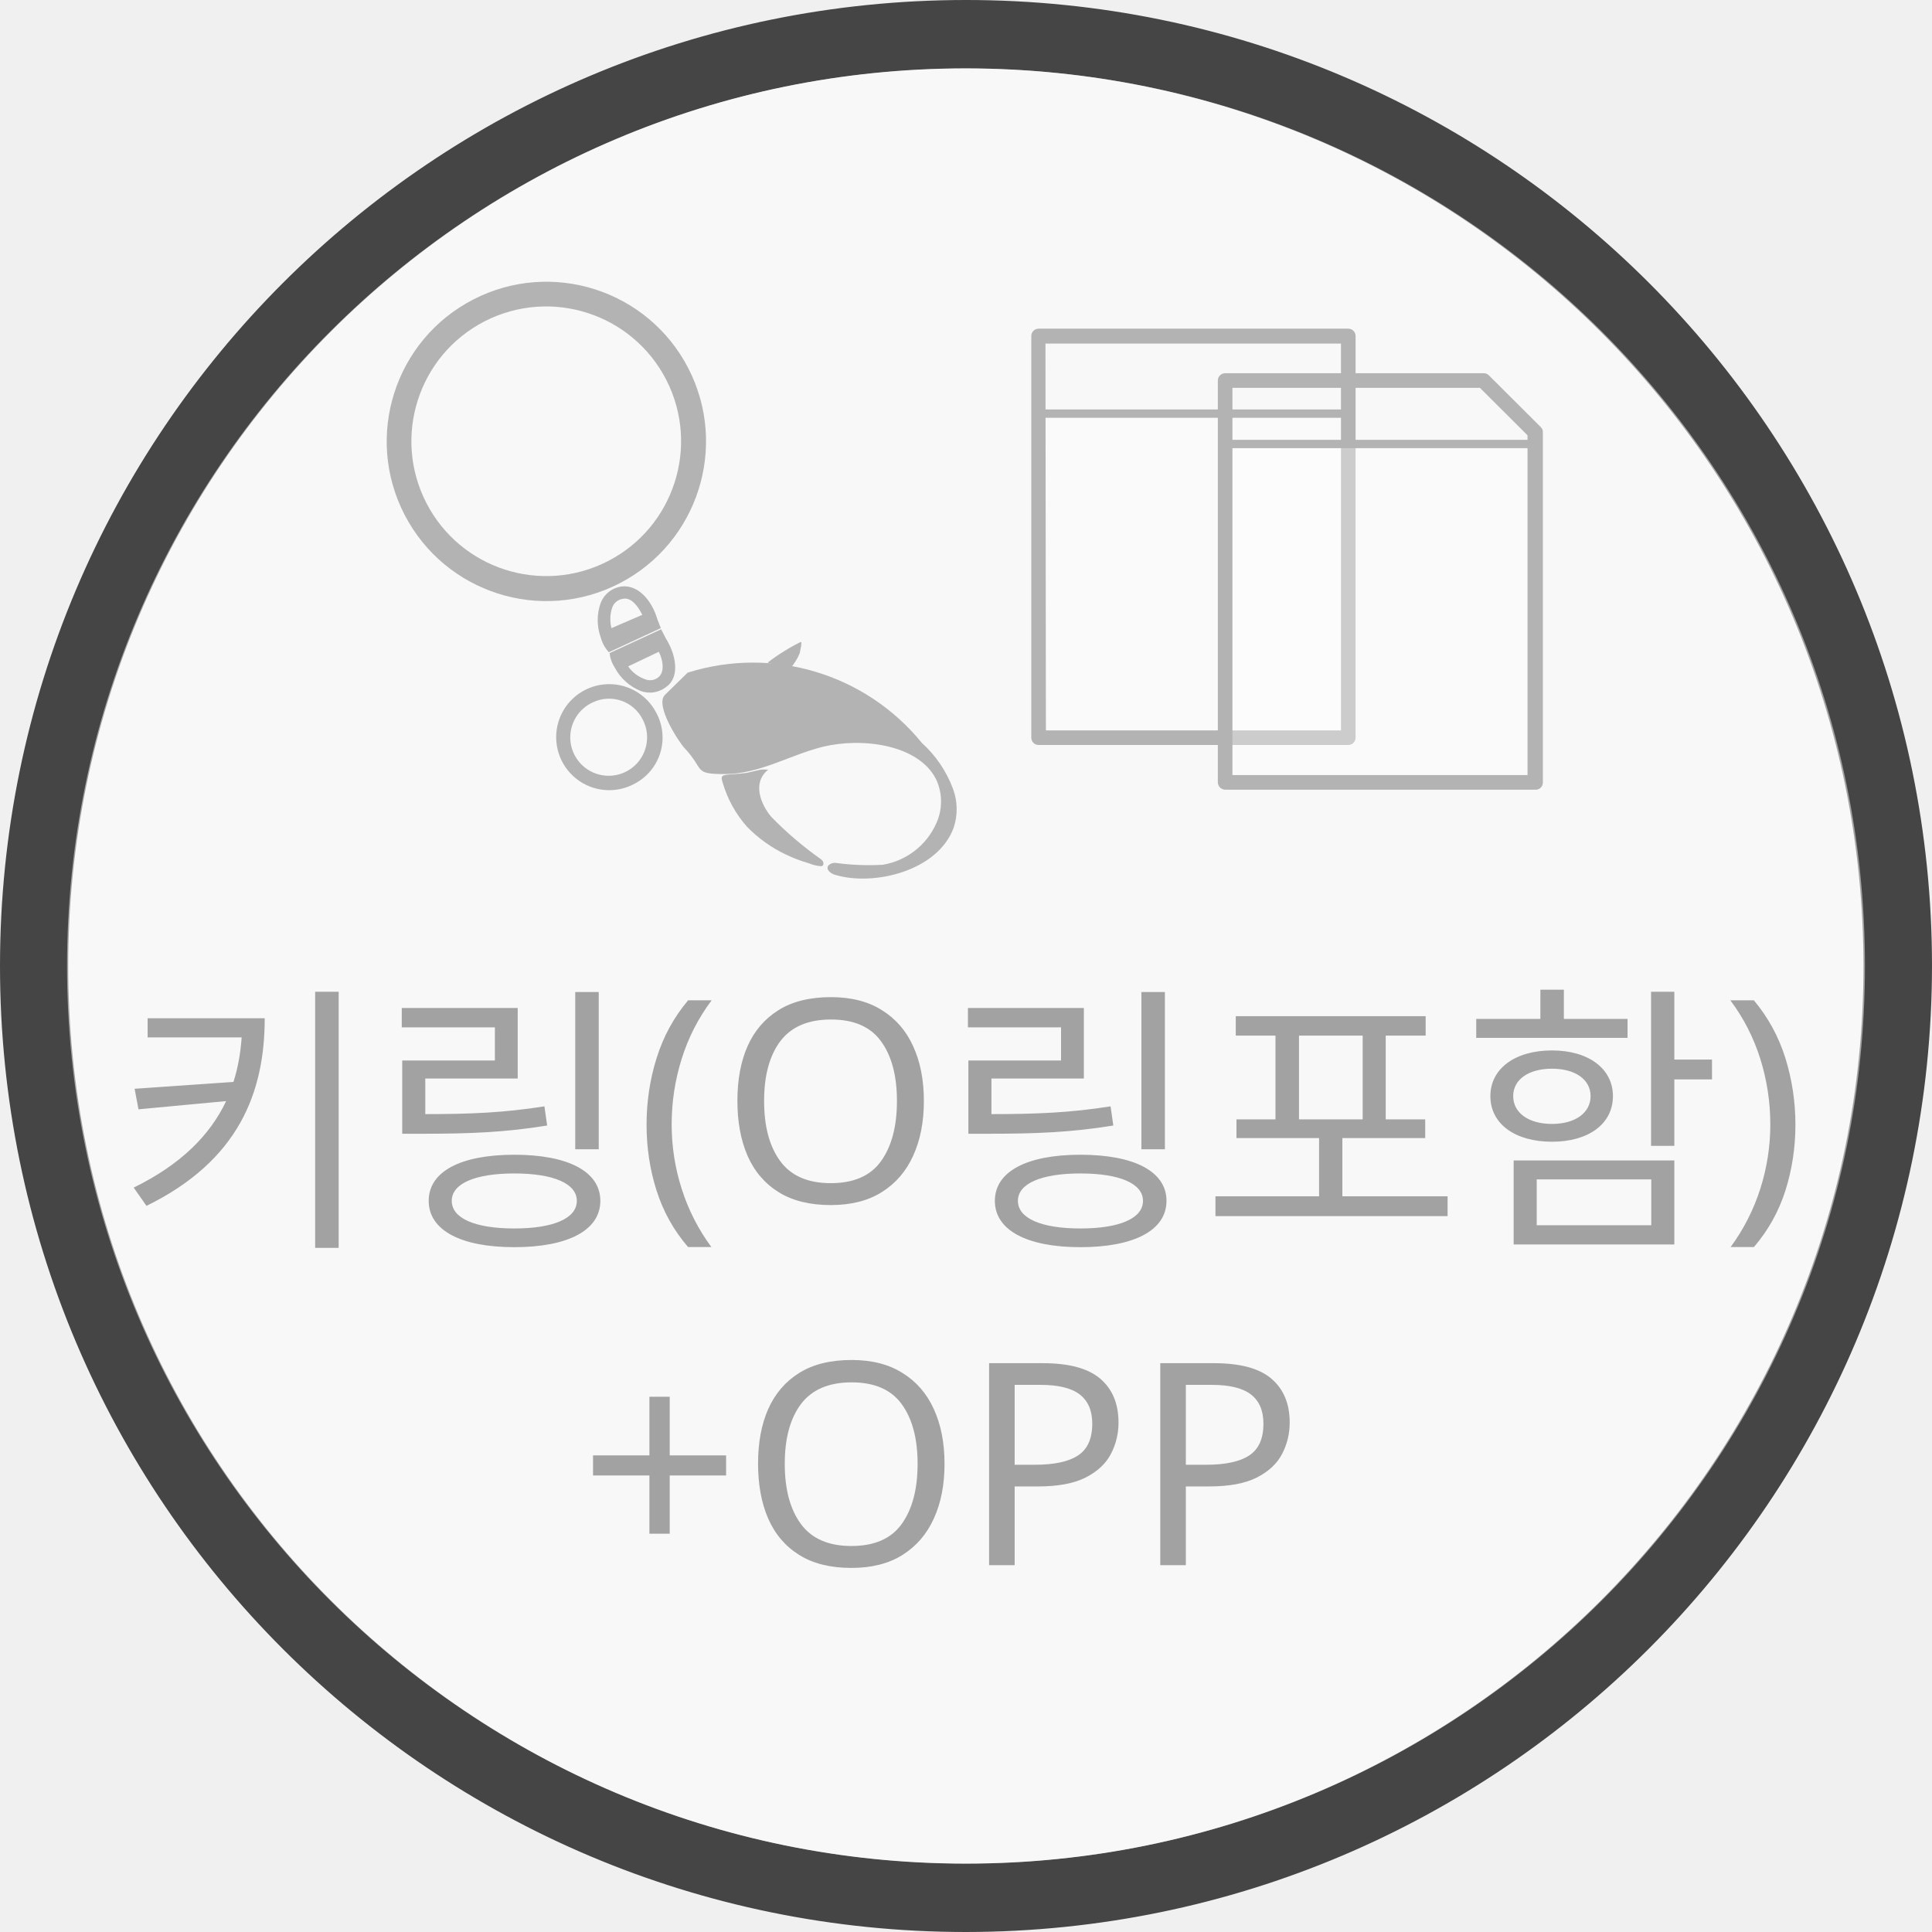
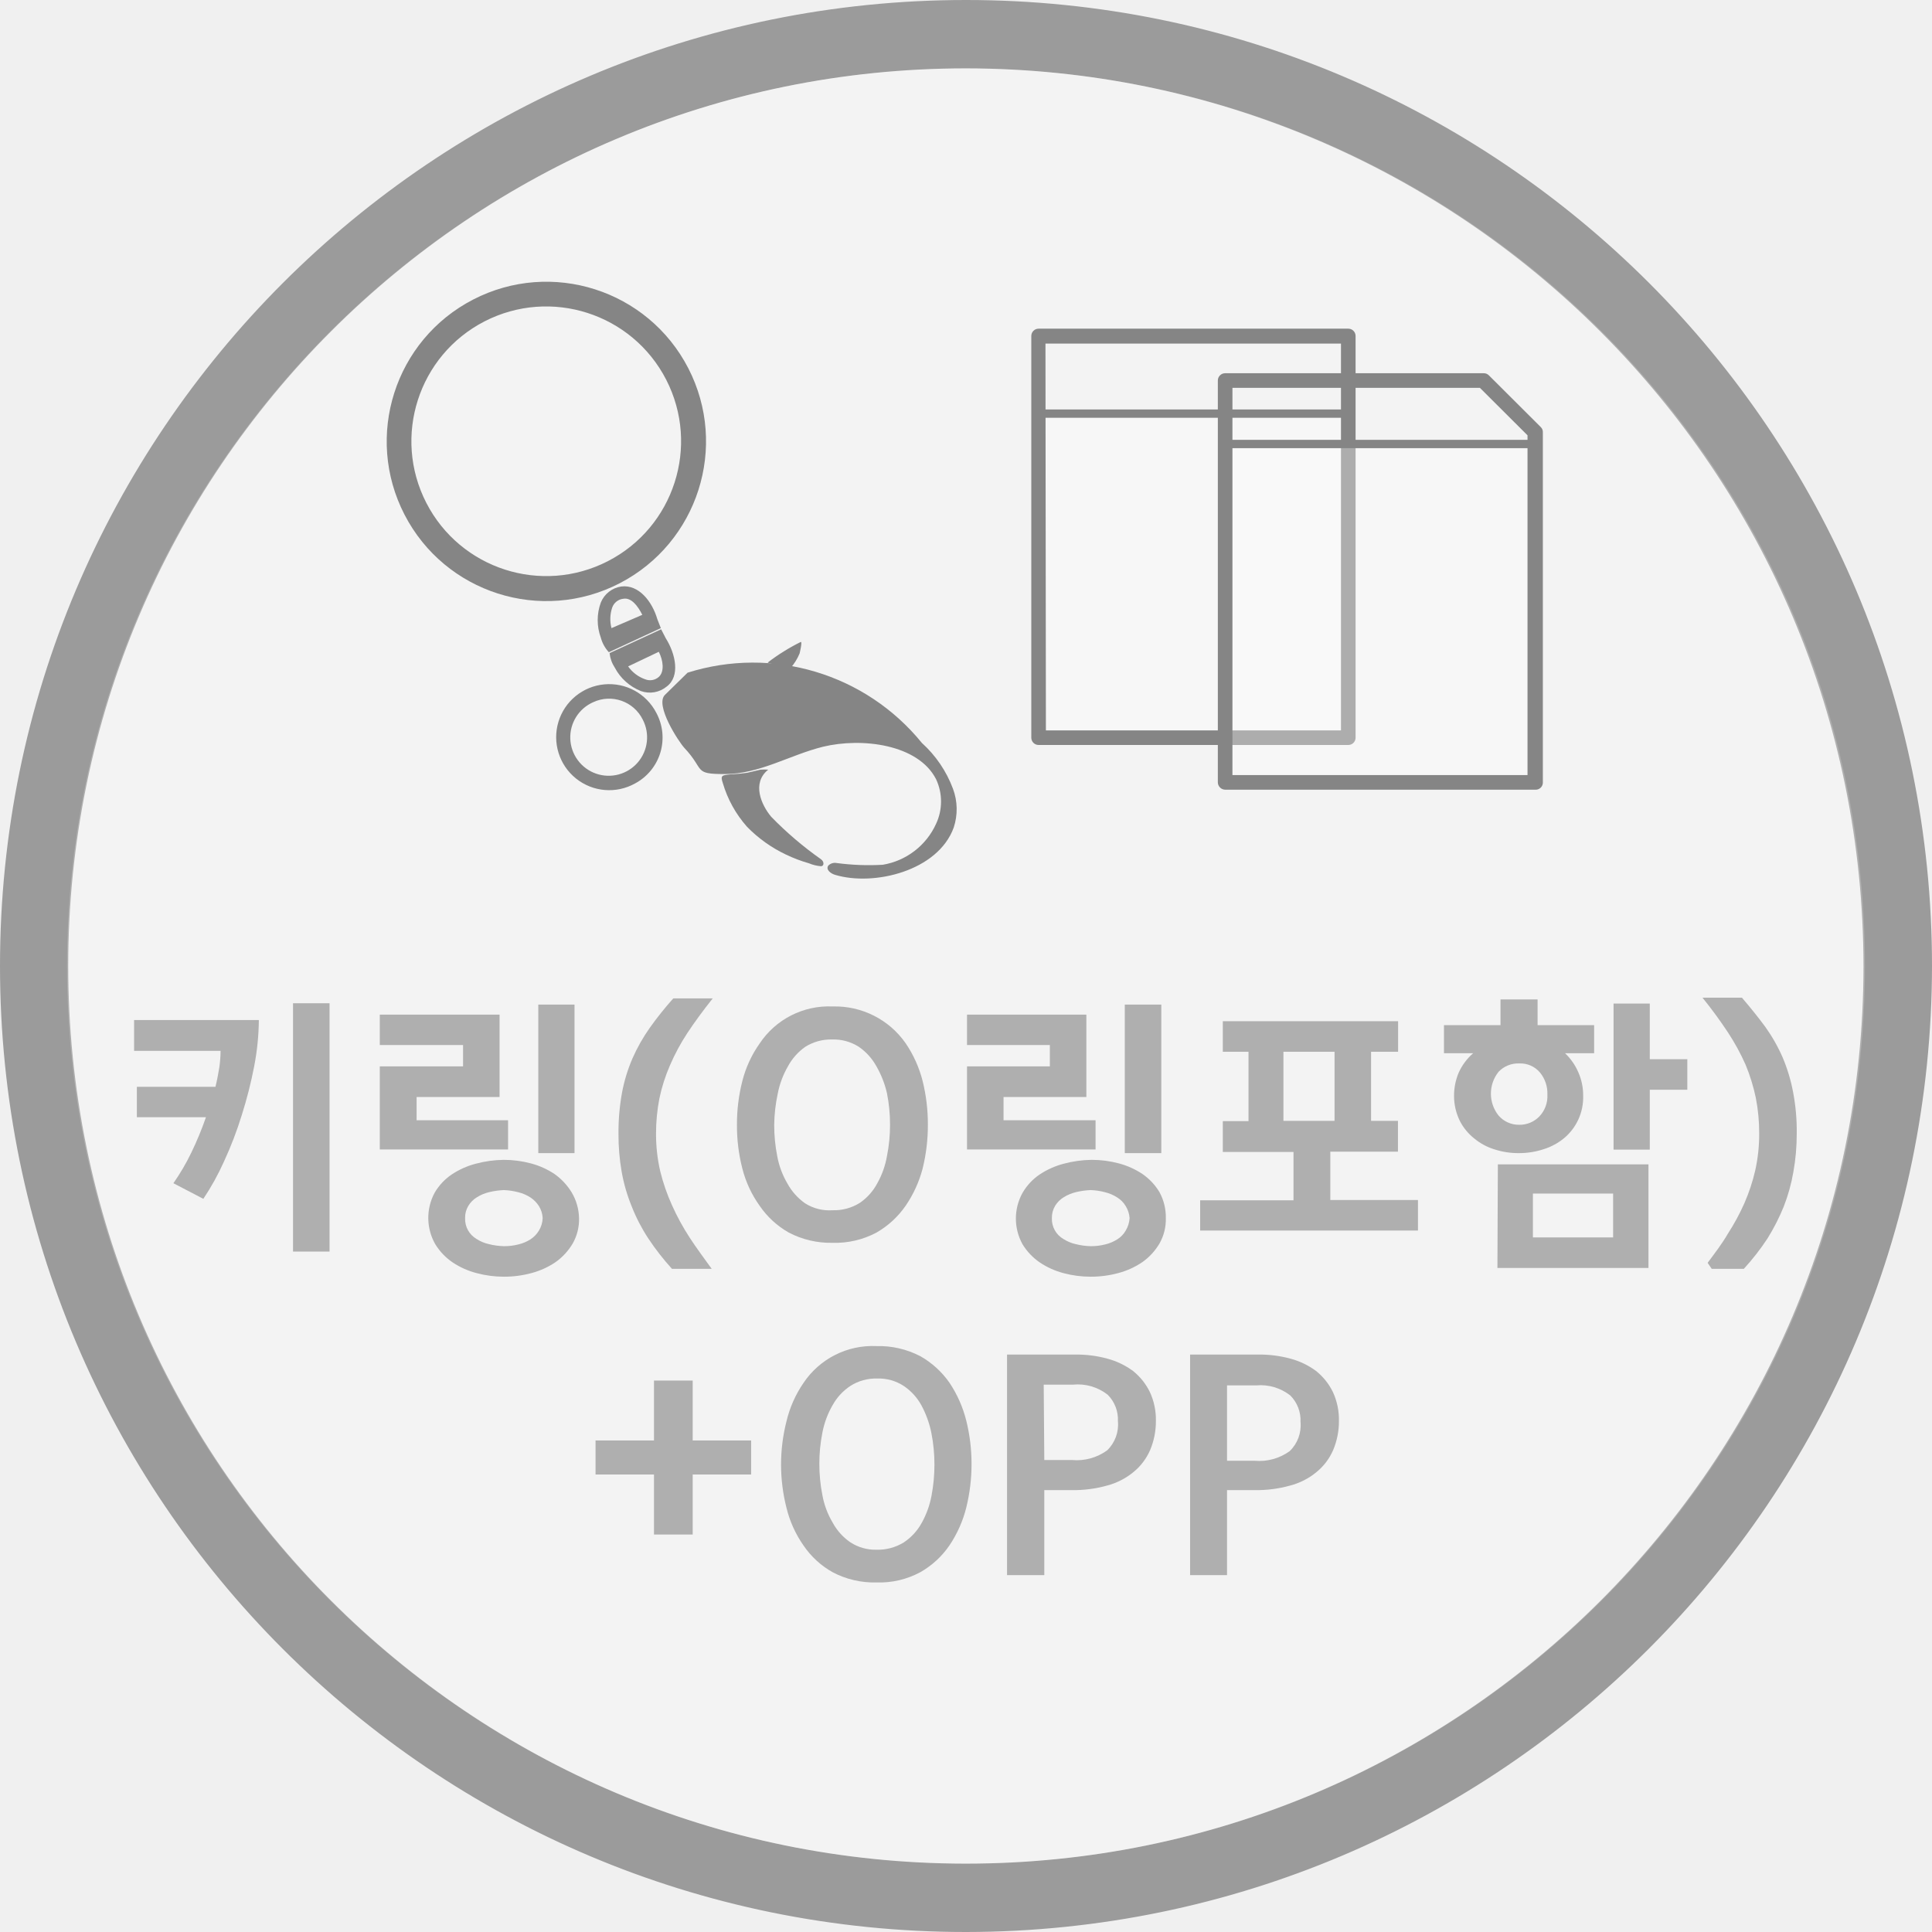
<svg xmlns="http://www.w3.org/2000/svg" viewBox="0 0 132.26 132.26">
  <defs>
-     <style>.cls-1,.cls-2{fill:#454545;}.cls-1{stroke:#454545;stroke-miterlimit:10;}.cls-2{font-size:19.37px;font-family:KBIZgoH, KBIZgo H;}.cls-3,.cls-5{fill:#fff;}.cls-3{opacity:0.33;isolation:isolate;}.cls-4{fill:#666767;}.cls-5{opacity:0.5;}</style>
+     <style>.cls-1,.cls-2{fill:#9b9b9b;}.cls-1{stroke:#9b9b9b;stroke-miterlimit:10;}.cls-3,.cls-5{fill:#fff;}.cls-3{opacity:0.33;isolation:isolate;}.cls-4{fill:#666767;}.cls-5{opacity:0.2;}</style>
  </defs>
  <g id="레이어_2" data-name="레이어 2">
    <g id="레이어_1-2" data-name="레이어 1">
      <path class="cls-1" d="M66.13,131.76a65.63,65.63,0,1,1,65.63-65.63A65.7,65.7,0,0,1,66.13,131.76Zm0-127.58a61.95,61.95,0,1,0,61.94,62A62,62,0,0,0,66.13,4.18Z" />
-       <text class="cls-2" transform="translate(7.84 83.91)">키링(O링포함)<tspan x="31.79" y="23.24">+OPP</tspan>
-       </text>
+       <path class="cls-2" d="M11.87,81a14.89,14.89,0,0,0,1.23-2.1,22.42,22.42,0,0,0,1-2.42H9.37V74.4h5.38c.11-.45.19-.88.26-1.3a8.29,8.29,0,0,0,.09-1.16H9.18V69.83h8.54A17.5,17.5,0,0,1,17.4,73a29.71,29.71,0,0,1-.85,3.34,25.23,25.23,0,0,1-1.21,3.16,17.33,17.33,0,0,1-1.42,2.57Zm8.19-12.32h2.5v17h-2.5Z" />
+       <path class="cls-2" d="M28.52,76.69h6.26v2H26V73H31.7V71.54H26V69.46H34.2V75.1H28.52Zm11.12,6.7a3.34,3.34,0,0,1-.43,1.73,4.13,4.13,0,0,1-1.16,1.27,5.36,5.36,0,0,1-1.66.76,7.13,7.13,0,0,1-1.9.25,7.21,7.21,0,0,1-1.84-.24A5.37,5.37,0,0,1,31,86.43a4.09,4.09,0,0,1-1.2-1.25,3.63,3.63,0,0,1-.05-3.52,3.85,3.85,0,0,1,1.16-1.25,5.47,5.47,0,0,1,1.64-.74,7.76,7.76,0,0,1,1.94-.27,7.21,7.21,0,0,1,1.84.24,5.37,5.37,0,0,1,1.63.73,4.24,4.24,0,0,1,1.17,1.25A3.59,3.59,0,0,1,39.64,83.39Zm-5.15,1.92a3.85,3.85,0,0,0,1-.12,2.7,2.7,0,0,0,.83-.35,1.89,1.89,0,0,0,.57-.59,1.78,1.78,0,0,0,.26-.86,1.7,1.7,0,0,0-.26-.83,2,2,0,0,0-.57-.58,2.71,2.71,0,0,0-.83-.36,4.46,4.46,0,0,0-1-.15,5.3,5.3,0,0,0-1,.14,2.76,2.76,0,0,0-.84.35,1.75,1.75,0,0,0-.59.59,1.55,1.55,0,0,0-.22.84,1.58,1.58,0,0,0,.79,1.43,2.53,2.53,0,0,0,.84.35A4.64,4.64,0,0,0,34.49,85.31Zm2.36-16.54h2.48V78.94H36.85Z" />
+       <path class="cls-2" d="M46,86.86a17.52,17.52,0,0,1-1.62-2.08,11.9,11.9,0,0,1-1.13-2.18,11.57,11.57,0,0,1-.69-2.37,14.65,14.65,0,0,1-.22-2.63,15,15,0,0,1,.24-2.79,11,11,0,0,1,.72-2.36,12.07,12.07,0,0,1,1.19-2.1,22.82,22.82,0,0,1,1.6-2h2.7c-.66.83-1.24,1.62-1.73,2.36a14.36,14.36,0,0,0-1.2,2.23,11.64,11.64,0,0,0-.72,2.26,12.68,12.68,0,0,0-.23,2.43,11.28,11.28,0,0,0,.29,2.56A13.48,13.48,0,0,0,46,82.5a16,16,0,0,0,1.21,2.22c.46.71,1,1.43,1.51,2.14Z" />
+       <path class="cls-2" d="M57,68.9a5.89,5.89,0,0,1,5,2.52A8.18,8.18,0,0,1,63.16,74,12.2,12.2,0,0,1,63.52,77a12.34,12.34,0,0,1-.36,3A8.18,8.18,0,0,1,62,82.54a6.15,6.15,0,0,1-2,1.84,6,6,0,0,1-3,.7,6.18,6.18,0,0,1-3-.7,6,6,0,0,1-2-1.84A7.58,7.58,0,0,1,50.82,80,11.73,11.73,0,0,1,50.45,77a11.85,11.85,0,0,1,.37-3A7.74,7.74,0,0,1,52,71.44a5.69,5.69,0,0,1,5-2.54Zm0,13.95a3.31,3.31,0,0,0,1.87-.51A3.75,3.75,0,0,0,60.06,81a5.85,5.85,0,0,0,.66-1.86A10.83,10.83,0,0,0,60.93,77a11,11,0,0,0-.21-2.16A6.71,6.71,0,0,0,60,73a3.92,3.92,0,0,0-1.21-1.34,3.21,3.21,0,0,0-1.81-.5,3.32,3.32,0,0,0-1.85.5A3.89,3.89,0,0,0,53.94,73a6,6,0,0,0-.7,1.88A10.83,10.83,0,0,0,53,77a11,11,0,0,0,.21,2.16,5.72,5.72,0,0,0,.7,1.87,4,4,0,0,0,1.21,1.35A3.11,3.11,0,0,0,57,82.85Z" />
+       <path class="cls-2" d="M68.7,76.69H75v2H66.2V73h5.67V71.54H66.2V69.46h8.17V75.1H68.7Zm11.11,6.7a3.34,3.34,0,0,1-.43,1.73,4.13,4.13,0,0,1-1.16,1.27,5.36,5.36,0,0,1-1.66.76,7.13,7.13,0,0,1-1.9.25,7.21,7.21,0,0,1-1.84-.24,5.37,5.37,0,0,1-1.63-.73A4.09,4.09,0,0,1,70,85.18a3.63,3.63,0,0,1,0-3.52,3.85,3.85,0,0,1,1.16-1.25,5.47,5.47,0,0,1,1.64-.74,7.76,7.76,0,0,1,1.94-.27,7.21,7.21,0,0,1,1.84.24,5.37,5.37,0,0,1,1.63.73,4,4,0,0,1,1.17,1.25A3.59,3.59,0,0,1,79.81,83.39Zm-5.15,1.92a3.85,3.85,0,0,0,1-.12,2.7,2.7,0,0,0,.83-.35,1.69,1.69,0,0,0,.57-.59,1.9,1.9,0,0,0,.27-.86,1.81,1.81,0,0,0-.27-.83,1.75,1.75,0,0,0-.57-.58,2.71,2.71,0,0,0-.83-.36,4.46,4.46,0,0,0-1-.15,5.3,5.3,0,0,0-1,.14,2.86,2.86,0,0,0-.84.35,1.75,1.75,0,0,0-.59.59,1.55,1.55,0,0,0-.22.84,1.58,1.58,0,0,0,.79,1.43,2.62,2.62,0,0,0,.84.35A4.64,4.64,0,0,0,74.66,85.31ZM77,68.77H79.5V78.94H77Z" />
+       <path class="cls-2" d="M93.86,72v4.73H95.7v2.11H91.07v3.31h6v2.09H82.16V82.17h6.39V78.86H83.71V76.75h1.76V72H83.71V69.91h12V72Zm-6,4.73h3.5V72h-3.5Z" />
+       <path class="cls-2" d="M107.14,72.1a4,4,0,0,1,.91,1.31,3.9,3.9,0,0,1,.33,1.61,3.64,3.64,0,0,1-1.3,2.89,4.12,4.12,0,0,1-1.4.76,5.37,5.37,0,0,1-1.71.27,5.26,5.26,0,0,1-1.64-.25,4,4,0,0,1-1.39-.74,3.66,3.66,0,0,1-1-1.21,3.86,3.86,0,0,1-.4-1.72,4.07,4.07,0,0,1,.31-1.57,3.87,3.87,0,0,1,1-1.35h-2V70.18h3.87V68.42h2.54v1.76h3.87V72.1ZM104,77a1.87,1.87,0,0,0,1.37-.56,2,2,0,0,0,.56-1.51,2.24,2.24,0,0,0-.5-1.5A1.76,1.76,0,0,0,104,72.8a1.85,1.85,0,0,0-1.41.57,2.4,2.4,0,0,0,0,3A1.83,1.83,0,0,0,104,77Zm-1.46,2.71h10.31v7.09H102.51Zm2.4,5h5.49v-3h-5.49Zm8-12.2h2.57V74.6h-2.57v4.1h-2.48v-10h2.48Z" />
+       <path class="cls-2" d="M116.9,86.45c.49-.66,1-1.32,1.39-2a15,15,0,0,0,1.13-2.09,12.79,12.79,0,0,0,.74-2.24,11.44,11.44,0,0,0,.27-2.54,12.5,12.5,0,0,0-.23-2.42,12.88,12.88,0,0,0-.7-2.27,15.45,15.45,0,0,0-1.22-2.23c-.49-.74-1.06-1.53-1.73-2.36h2.7c.59.69,1.13,1.36,1.6,2a11.46,11.46,0,0,1,1.19,2.1,11.58,11.58,0,0,1,.71,2.36A14.08,14.08,0,0,1,123,77.6a14.63,14.63,0,0,1-.23,2.63,12.19,12.19,0,0,1-.66,2.37A14.3,14.3,0,0,1,121,84.78a16.53,16.53,0,0,1-1.62,2.08h-2.2Z" />
+       <path class="cls-2" d="M44.77,98.61v-4.1h2.65v4.1h4v2.33h-4v4.11H44.77v-4.11h-4V98.61Z" />
+       <path class="cls-2" d="M60,92.15a6.14,6.14,0,0,1,3,.69,6.08,6.08,0,0,1,2,1.82,8.28,8.28,0,0,1,1.15,2.6,12.2,12.2,0,0,1,.36,2.94,12.42,12.42,0,0,1-.36,3,8.22,8.22,0,0,1-1.15,2.59,6,6,0,0,1-2,1.84,5.88,5.88,0,0,1-3,.7,6.07,6.07,0,0,1-3-.7,5.86,5.86,0,0,1-2-1.84,7.62,7.62,0,0,1-1.16-2.57,12,12,0,0,1,0-5.92A7.83,7.83,0,0,1,55,94.68a5.69,5.69,0,0,1,5-2.53Zm0,13.94a3.39,3.39,0,0,0,1.87-.5,3.78,3.78,0,0,0,1.23-1.34,6.12,6.12,0,0,0,.67-1.86,11.48,11.48,0,0,0,.2-2.13,11.14,11.14,0,0,0-.21-2.16,6.83,6.83,0,0,0-.68-1.89,3.79,3.79,0,0,0-1.21-1.33,3.13,3.13,0,0,0-1.81-.51,3.24,3.24,0,0,0-1.85.51A3.77,3.77,0,0,0,57,96.19a6,6,0,0,0-.7,1.88,10.83,10.83,0,0,0-.21,2.13,11,11,0,0,0,.21,2.16,5.63,5.63,0,0,0,.7,1.87,3.85,3.85,0,0,0,1.21,1.35A3.13,3.13,0,0,0,60,106.09Z" />
+       <path class="cls-2" d="M71.49,107.83H68.94V92.73h4.69a8,8,0,0,1,2.18.28,5.27,5.27,0,0,1,1.75.84,4.21,4.21,0,0,1,1.15,1.43,4.5,4.5,0,0,1,.42,2,5.06,5.06,0,0,1-.4,2,4,4,0,0,1-1.13,1.49,4.75,4.75,0,0,1-1.82.93,8.54,8.54,0,0,1-2.41.31H71.49Zm0-7.88h1.9a3.55,3.55,0,0,0,2.4-.66,2.45,2.45,0,0,0,.74-2,2.4,2.4,0,0,0-.7-1.81,3.32,3.32,0,0,0-2.38-.69h-2Z" />
+       <path class="cls-2" d="M84,107.83H81.47V92.73h4.69a8,8,0,0,1,2.18.28,5.18,5.18,0,0,1,1.75.84,4.21,4.21,0,0,1,1.15,1.43,4.5,4.5,0,0,1,.42,2,5.06,5.06,0,0,1-.4,2,4,4,0,0,1-1.13,1.49,4.68,4.68,0,0,1-1.82.93,8.49,8.49,0,0,1-2.41.31H84ZM84,100h1.89a3.55,3.55,0,0,0,2.4-.66,2.45,2.45,0,0,0,.74-2,2.4,2.4,0,0,0-.7-1.81A3.3,3.3,0,0,0,86,94.84H84Z" />
      <rect class="cls-3" x="71.1" y="28.26" width="21.2" height="22.27" />
      <path class="cls-4" d="M92.3,51H71.1a.5.5,0,0,1-.5-.5V23a.5.5,0,0,1,.5-.5H92.3a.5.5,0,0,1,.5.5V50.53A.5.5,0,0,1,92.3,51ZM71.6,50H91.8V23.52H71.57Z" />
      <rect class="cls-3" x="83.81" y="30.36" width="21.17" height="23.15" />
      <rect class="cls-4" x="71.22" y="28.03" width="20.82" height="0.57" />
      <rect class="cls-4" x="84.03" y="30.11" width="20.82" height="0.57" />
      <path class="cls-4" d="M105.07,54.06H83.87a.51.51,0,0,1-.5-.5V26.05a.5.5,0,0,1,.5-.5h17.7a.48.48,0,0,1,.35.14l3.56,3.55a.46.46,0,0,1,.14.36v24a.49.49,0,0,1-.53.46Zm-20.7-1h20.2V29.8l-3.26-3.25H84.37Z" />
      <path class="cls-4" d="M52.55,45.36c.14.09,1.57.32,1.57.37a3.56,3.56,0,0,0,.62-1s.21-.86.07-.78A13.65,13.65,0,0,0,52.55,45.36Z" />
      <path class="cls-4" d="M42.42,39.93a10.93,10.93,0,1,1,4.7-14.72A10.94,10.94,0,0,1,42.42,39.93ZM33.17,22a9.23,9.23,0,1,0,12.44,4A9.24,9.24,0,0,0,33.17,22Z" />
      <path class="cls-4" d="M42.53,40.15a1.79,1.79,0,0,0-1.4,1.1,3.48,3.48,0,0,0,0,2.4,2.37,2.37,0,0,0,.55,1L45.24,43,45,42.39h0C44.65,41.18,43.73,40,42.53,40.15Zm-.62,1.44a.91.91,0,0,1,.76-.6c.55-.1,1,.5,1.3,1.1L41.86,43A2.47,2.47,0,0,1,41.91,41.59Z" />
      <path class="cls-4" d="M45.58,43.7h0l-.32-.62-3.53,1.63a2.27,2.27,0,0,0,.36,1,3.46,3.46,0,0,0,1.79,1.6A1.81,1.81,0,0,0,45.64,47C46.58,46.3,46.25,44.76,45.58,43.7ZM43,45.62l2.1-1c.3.59.4,1.36,0,1.72a.9.9,0,0,1-.94.16A2.4,2.4,0,0,1,43,45.62Z" />
      <path class="cls-4" d="M47.07,46.05l-1.55,1.52c-.71.7.95,3.22,1.33,3.63,1.43,1.52.58,1.79,2.77,1.79,2.39,0,4.43-1.3,6.72-1.87,2.65-.64,6.51-.18,7.74,2.22a3.6,3.6,0,0,1,0,3.06,4.89,4.89,0,0,1-3.65,2.8,16.72,16.72,0,0,1-3.16-.12.63.63,0,0,0-.57.18c-.18.27.16.54.47.63,2.66.8,7.05-.27,8.12-3.24A4,4,0,0,0,65.24,54a8,8,0,0,0-2.13-3.14A14.9,14.9,0,0,0,47.07,46.05Z" />
      <path class="cls-4" d="M52.59,52.69a3.15,3.15,0,0,0-.53,0l-.9.21a10.92,10.92,0,0,1-1.15.11c-.57.06-.71.06-.53.59a7.85,7.85,0,0,0,1.66,3,9.25,9.25,0,0,0,2.66,1.9,10.06,10.06,0,0,0,1.58.6,2.73,2.73,0,0,0,.82.2c.22,0,.24-.31,0-.48a24.12,24.12,0,0,1-3.4-2.9C52.11,55.1,51.45,53.6,52.59,52.69Z" />
      <path class="cls-4" d="M43.48,53.63a3.63,3.63,0,1,1,1.45-4.83A3.56,3.56,0,0,1,43.48,53.63Zm-2.87-5.56A2.63,2.63,0,1,0,44,49.26,2.57,2.57,0,0,0,40.61,48.07Z" />
      <ellipse class="cls-5" cx="66.13" cy="66.13" rx="61.54" ry="61.44" />
    </g>
  </g>
</svg>
